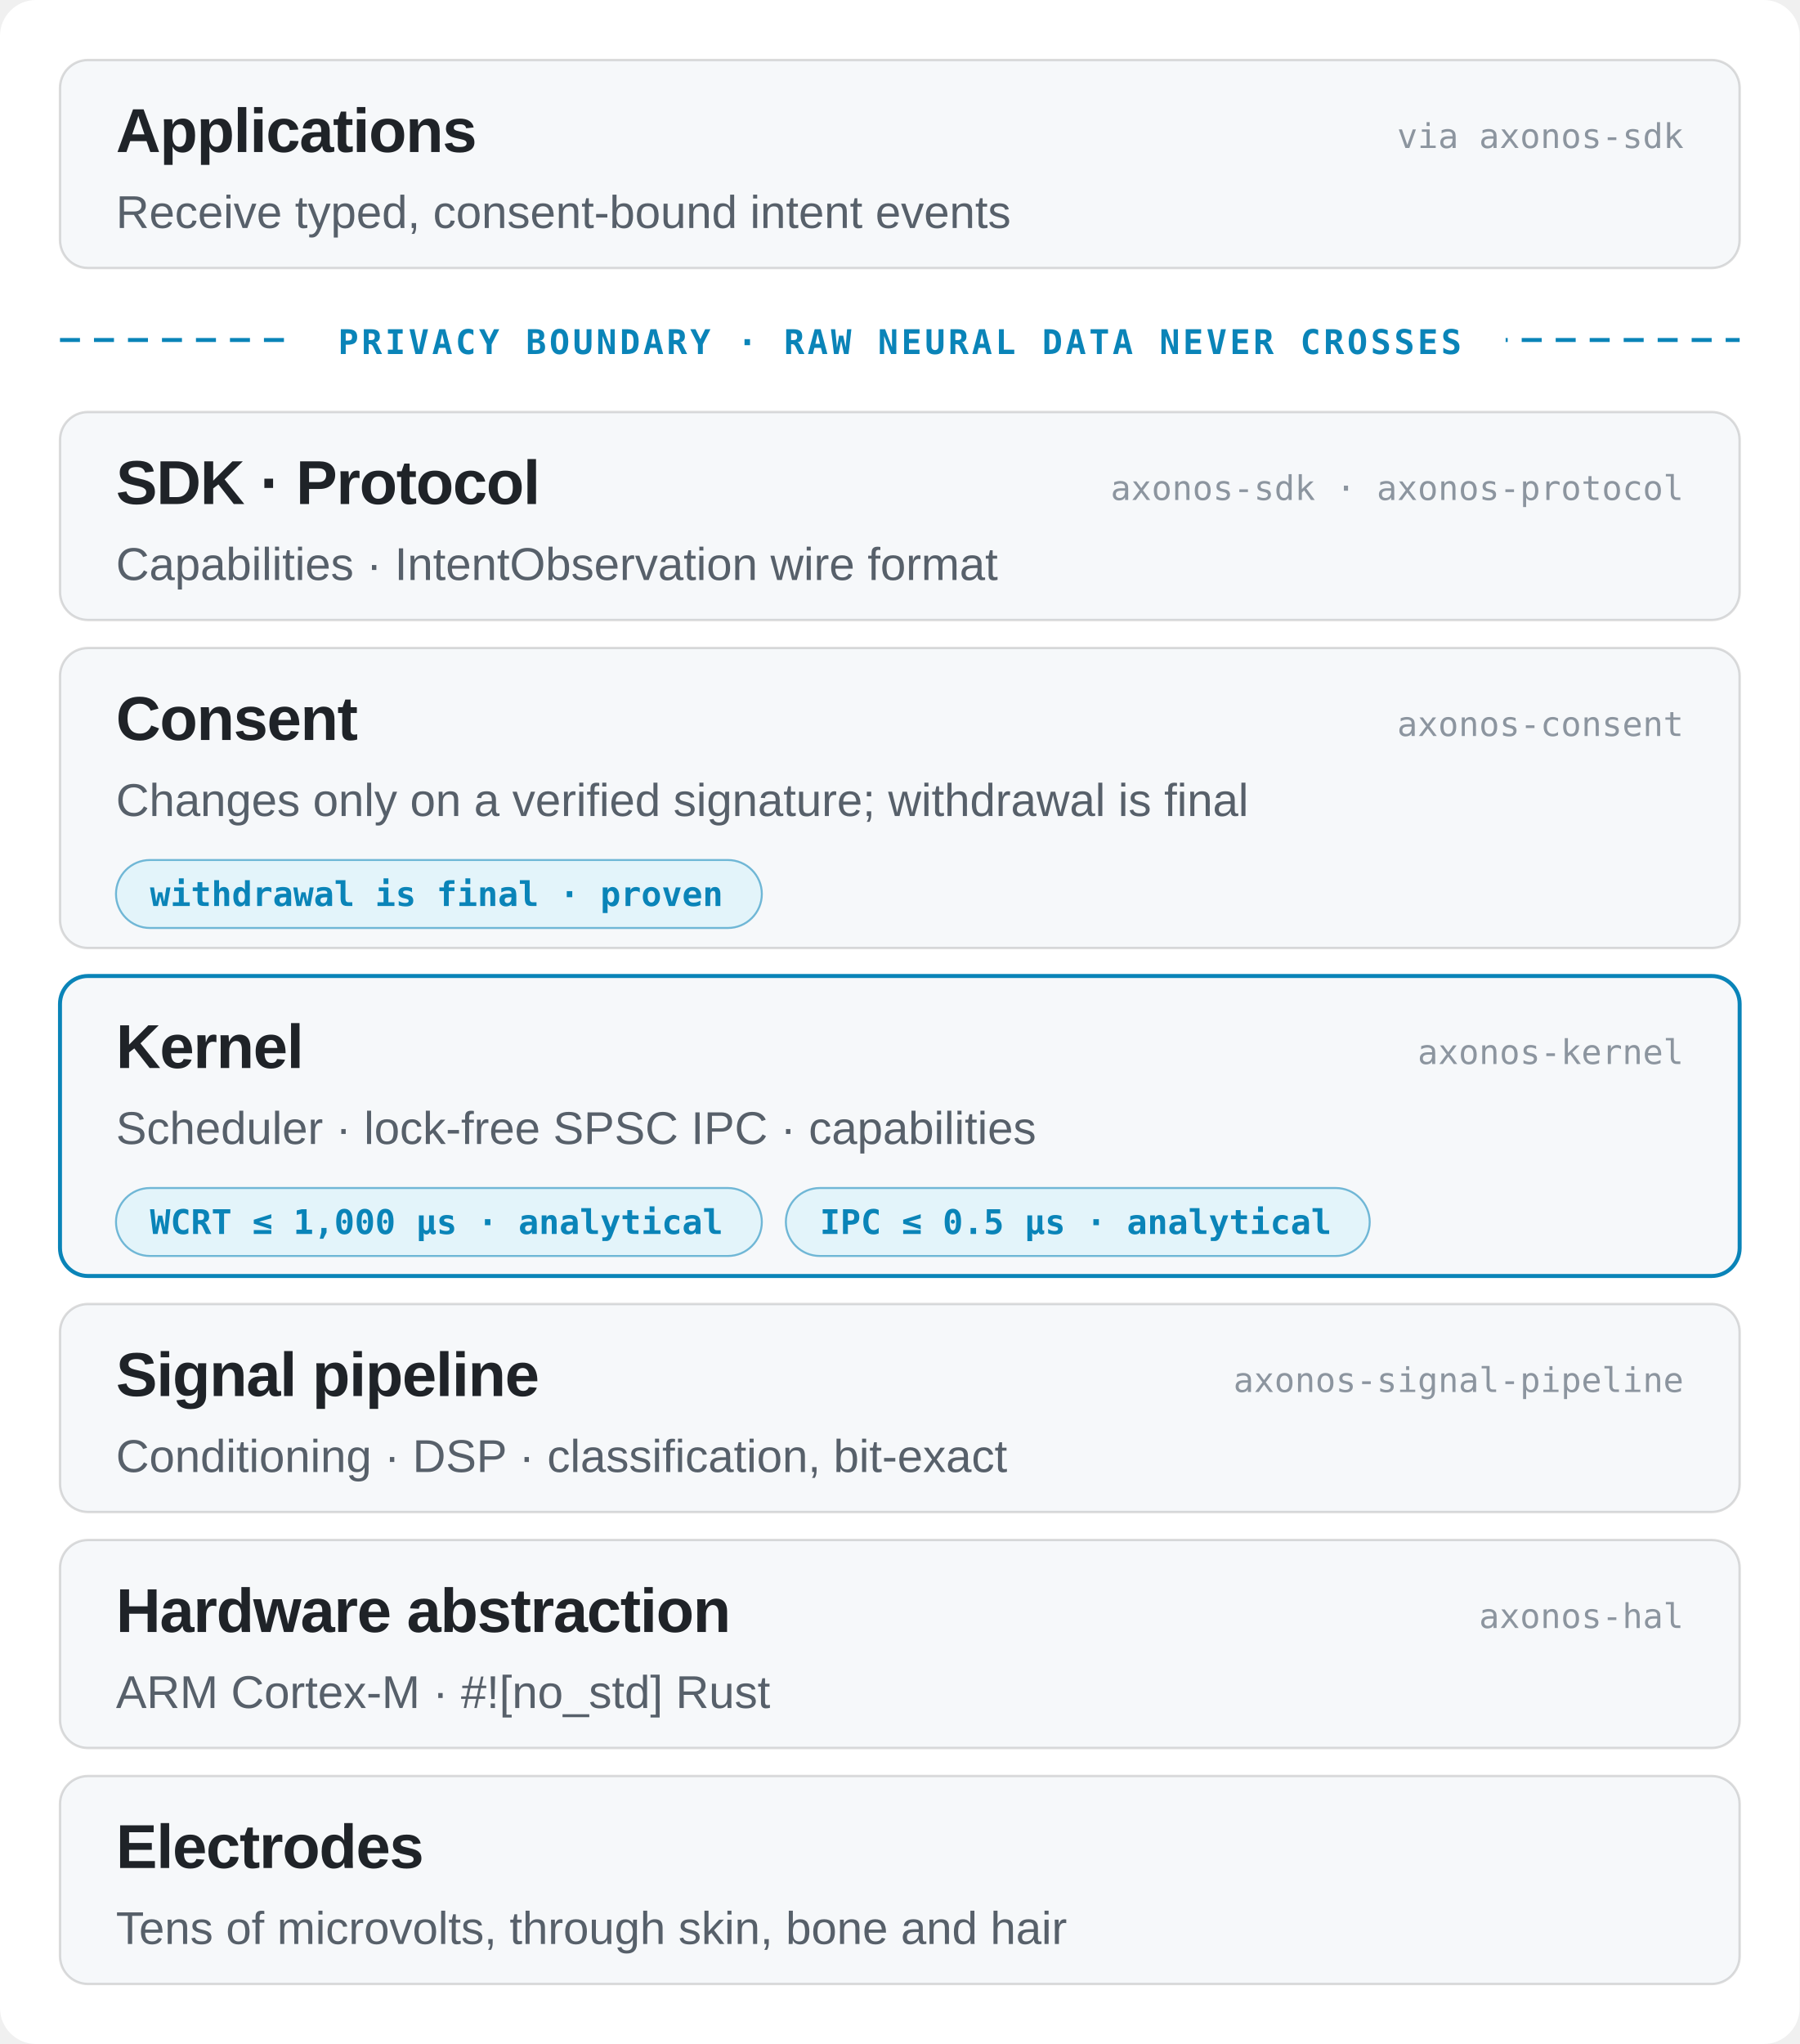
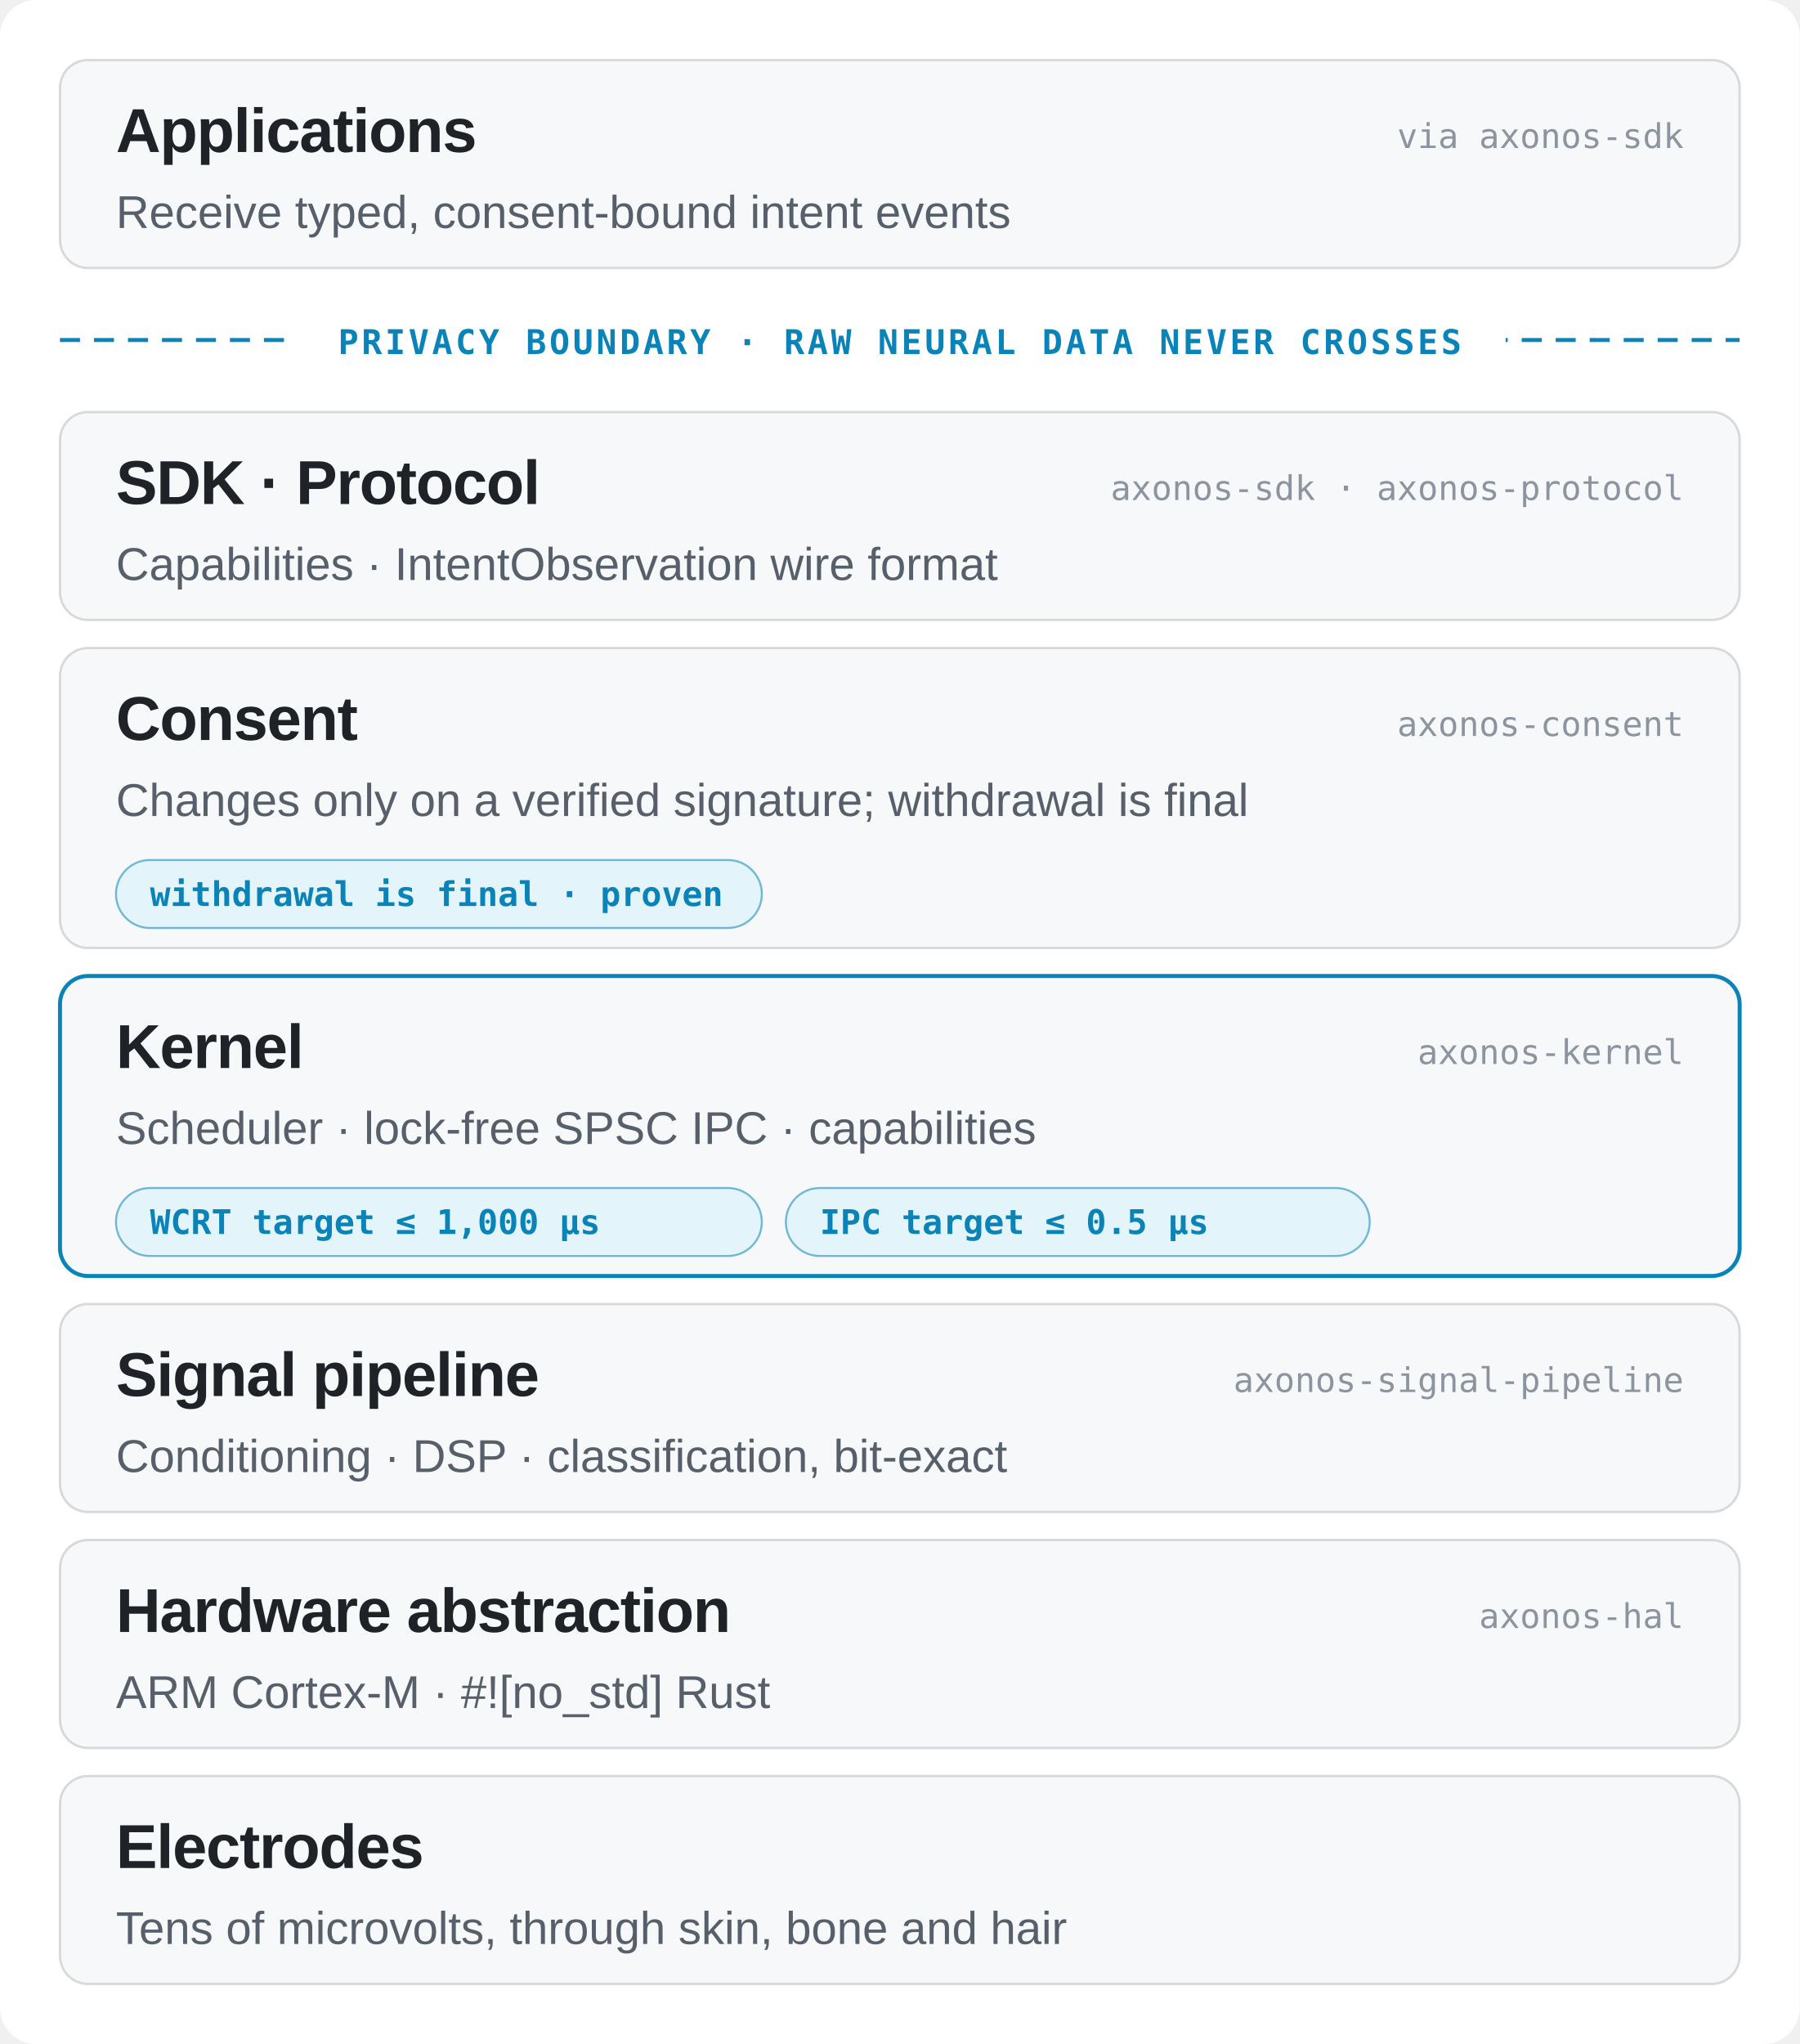
<svg xmlns="http://www.w3.org/2000/svg" viewBox="0 0 900 1022" width="900" height="1022" role="img" aria-label="The AxonOS stack, from electrodes to applications, with a privacy boundary that raw neural data never crosses.">
  <rect width="900" height="1022" rx="18" fill="#ffffff" />
  <rect x="30" y="30" width="840" height="104" rx="14" fill="#f6f8fa" stroke="#000000" stroke-opacity="0.14" stroke-width="1.2" />
  <text x="58" y="76" font-family="-apple-system, BlinkMacSystemFont, 'Segoe UI', 'Helvetica Neue', Arial, sans-serif" font-size="31" font-weight="700" letter-spacing="-0.5" fill="#1f2328">Applications</text>
  <text x="842" y="74" text-anchor="end" font-family="ui-monospace, 'SF Mono', 'JetBrains Mono', Menlo, Consolas, monospace" font-size="17" fill="#8c959f">via axonos-sdk</text>
  <text x="58" y="114" font-family="-apple-system, BlinkMacSystemFont, 'Segoe UI', 'Helvetica Neue', Arial, sans-serif" font-size="23" fill="#57606a">Receive typed, consent-bound intent events</text>
  <line x1="30" y1="170" x2="870" y2="170" stroke="#0a84b8" stroke-width="2" stroke-dasharray="10 7" />
  <rect x="147.0" y="154" width="606" height="32" rx="16" fill="#ffffff" />
  <text x="450.0" y="177" text-anchor="middle" font-family="ui-monospace, 'SF Mono', 'JetBrains Mono', Menlo, Consolas, monospace" font-size="17" font-weight="700" letter-spacing="1.5" fill="#0a84b8">PRIVACY BOUNDARY · RAW NEURAL DATA NEVER CROSSES</text>
  <rect x="30" y="206" width="840" height="104" rx="14" fill="#f6f8fa" stroke="#000000" stroke-opacity="0.14" stroke-width="1.2" />
  <text x="58" y="252" font-family="-apple-system, BlinkMacSystemFont, 'Segoe UI', 'Helvetica Neue', Arial, sans-serif" font-size="31" font-weight="700" letter-spacing="-0.5" fill="#1f2328">SDK · Protocol</text>
  <text x="842" y="250" text-anchor="end" font-family="ui-monospace, 'SF Mono', 'JetBrains Mono', Menlo, Consolas, monospace" font-size="17" fill="#8c959f">axonos-sdk · axonos-protocol</text>
  <text x="58" y="290" font-family="-apple-system, BlinkMacSystemFont, 'Segoe UI', 'Helvetica Neue', Arial, sans-serif" font-size="23" fill="#57606a">Capabilities · IntentObservation wire format</text>
  <rect x="30" y="324" width="840" height="150" rx="14" fill="#f6f8fa" stroke="#000000" stroke-opacity="0.14" stroke-width="1.2" />
  <text x="58" y="370" font-family="-apple-system, BlinkMacSystemFont, 'Segoe UI', 'Helvetica Neue', Arial, sans-serif" font-size="31" font-weight="700" letter-spacing="-0.5" fill="#1f2328">Consent</text>
  <text x="842" y="368" text-anchor="end" font-family="ui-monospace, 'SF Mono', 'JetBrains Mono', Menlo, Consolas, monospace" font-size="17" fill="#8c959f">axonos-consent</text>
  <text x="58" y="408" font-family="-apple-system, BlinkMacSystemFont, 'Segoe UI', 'Helvetica Neue', Arial, sans-serif" font-size="23" fill="#57606a">Changes only on a verified signature; withdrawal is final</text>
  <rect x="58" y="430" width="323" height="34" rx="17" fill="#e3f4fa" stroke="#0a84b8" stroke-opacity="0.55" />
  <text x="75" y="453" font-family="ui-monospace, 'SF Mono', 'JetBrains Mono', Menlo, Consolas, monospace" font-size="17" font-weight="600" fill="#0a84b8">withdrawal is final · proven</text>
  <rect x="30" y="488" width="840" height="150" rx="14" fill="#f6f8fa" stroke="#0a84b8" stroke-opacity="1" stroke-width="2" />
  <text x="58" y="534" font-family="-apple-system, BlinkMacSystemFont, 'Segoe UI', 'Helvetica Neue', Arial, sans-serif" font-size="31" font-weight="700" letter-spacing="-0.5" fill="#1f2328">Kernel</text>
  <text x="842" y="532" text-anchor="end" font-family="ui-monospace, 'SF Mono', 'JetBrains Mono', Menlo, Consolas, monospace" font-size="17" fill="#8c959f">axonos-kernel</text>
  <text x="58" y="572" font-family="-apple-system, BlinkMacSystemFont, 'Segoe UI', 'Helvetica Neue', Arial, sans-serif" font-size="23" fill="#57606a">Scheduler · lock-free SPSC IPC · capabilities</text>
  <rect x="58" y="594" width="323" height="34" rx="17" fill="#e3f4fa" stroke="#0a84b8" stroke-opacity="0.55" />
-   <text x="75" y="617" font-family="ui-monospace, 'SF Mono', 'JetBrains Mono', Menlo, Consolas, monospace" font-size="17" font-weight="600" fill="#0a84b8">WCRT ≤ 1,000 µs · analytical</text>
+   <text x="75" y="617" font-family="ui-monospace, 'SF Mono', 'JetBrains Mono', Menlo, Consolas, monospace" font-size="17" font-weight="600" fill="#0a84b8">WCRT target ≤ 1,000 µs</text>
  <rect x="393" y="594" width="292" height="34" rx="17" fill="#e3f4fa" stroke="#0a84b8" stroke-opacity="0.55" />
-   <text x="410" y="617" font-family="ui-monospace, 'SF Mono', 'JetBrains Mono', Menlo, Consolas, monospace" font-size="17" font-weight="600" fill="#0a84b8">IPC ≤ 0.5 µs · analytical</text>
+   <text x="410" y="617" font-family="ui-monospace, 'SF Mono', 'JetBrains Mono', Menlo, Consolas, monospace" font-size="17" font-weight="600" fill="#0a84b8">IPC target ≤ 0.5 µs</text>
  <rect x="30" y="652" width="840" height="104" rx="14" fill="#f6f8fa" stroke="#000000" stroke-opacity="0.14" stroke-width="1.2" />
  <text x="58" y="698" font-family="-apple-system, BlinkMacSystemFont, 'Segoe UI', 'Helvetica Neue', Arial, sans-serif" font-size="31" font-weight="700" letter-spacing="-0.5" fill="#1f2328">Signal pipeline</text>
  <text x="842" y="696" text-anchor="end" font-family="ui-monospace, 'SF Mono', 'JetBrains Mono', Menlo, Consolas, monospace" font-size="17" fill="#8c959f">axonos-signal-pipeline</text>
  <text x="58" y="736" font-family="-apple-system, BlinkMacSystemFont, 'Segoe UI', 'Helvetica Neue', Arial, sans-serif" font-size="23" fill="#57606a">Conditioning · DSP · classification, bit-exact</text>
  <rect x="30" y="770" width="840" height="104" rx="14" fill="#f6f8fa" stroke="#000000" stroke-opacity="0.14" stroke-width="1.2" />
  <text x="58" y="816" font-family="-apple-system, BlinkMacSystemFont, 'Segoe UI', 'Helvetica Neue', Arial, sans-serif" font-size="31" font-weight="700" letter-spacing="-0.5" fill="#1f2328">Hardware abstraction</text>
  <text x="842" y="814" text-anchor="end" font-family="ui-monospace, 'SF Mono', 'JetBrains Mono', Menlo, Consolas, monospace" font-size="17" fill="#8c959f">axonos-hal</text>
  <text x="58" y="854" font-family="-apple-system, BlinkMacSystemFont, 'Segoe UI', 'Helvetica Neue', Arial, sans-serif" font-size="23" fill="#57606a">ARM Cortex-M · #![no_std] Rust</text>
  <rect x="30" y="888" width="840" height="104" rx="14" fill="#f6f8fa" stroke="#000000" stroke-opacity="0.14" stroke-width="1.2" />
  <text x="58" y="934" font-family="-apple-system, BlinkMacSystemFont, 'Segoe UI', 'Helvetica Neue', Arial, sans-serif" font-size="31" font-weight="700" letter-spacing="-0.5" fill="#1f2328">Electrodes</text>
  <text x="58" y="972" font-family="-apple-system, BlinkMacSystemFont, 'Segoe UI', 'Helvetica Neue', Arial, sans-serif" font-size="23" fill="#57606a">Tens of microvolts, through skin, bone and hair</text>
</svg>
